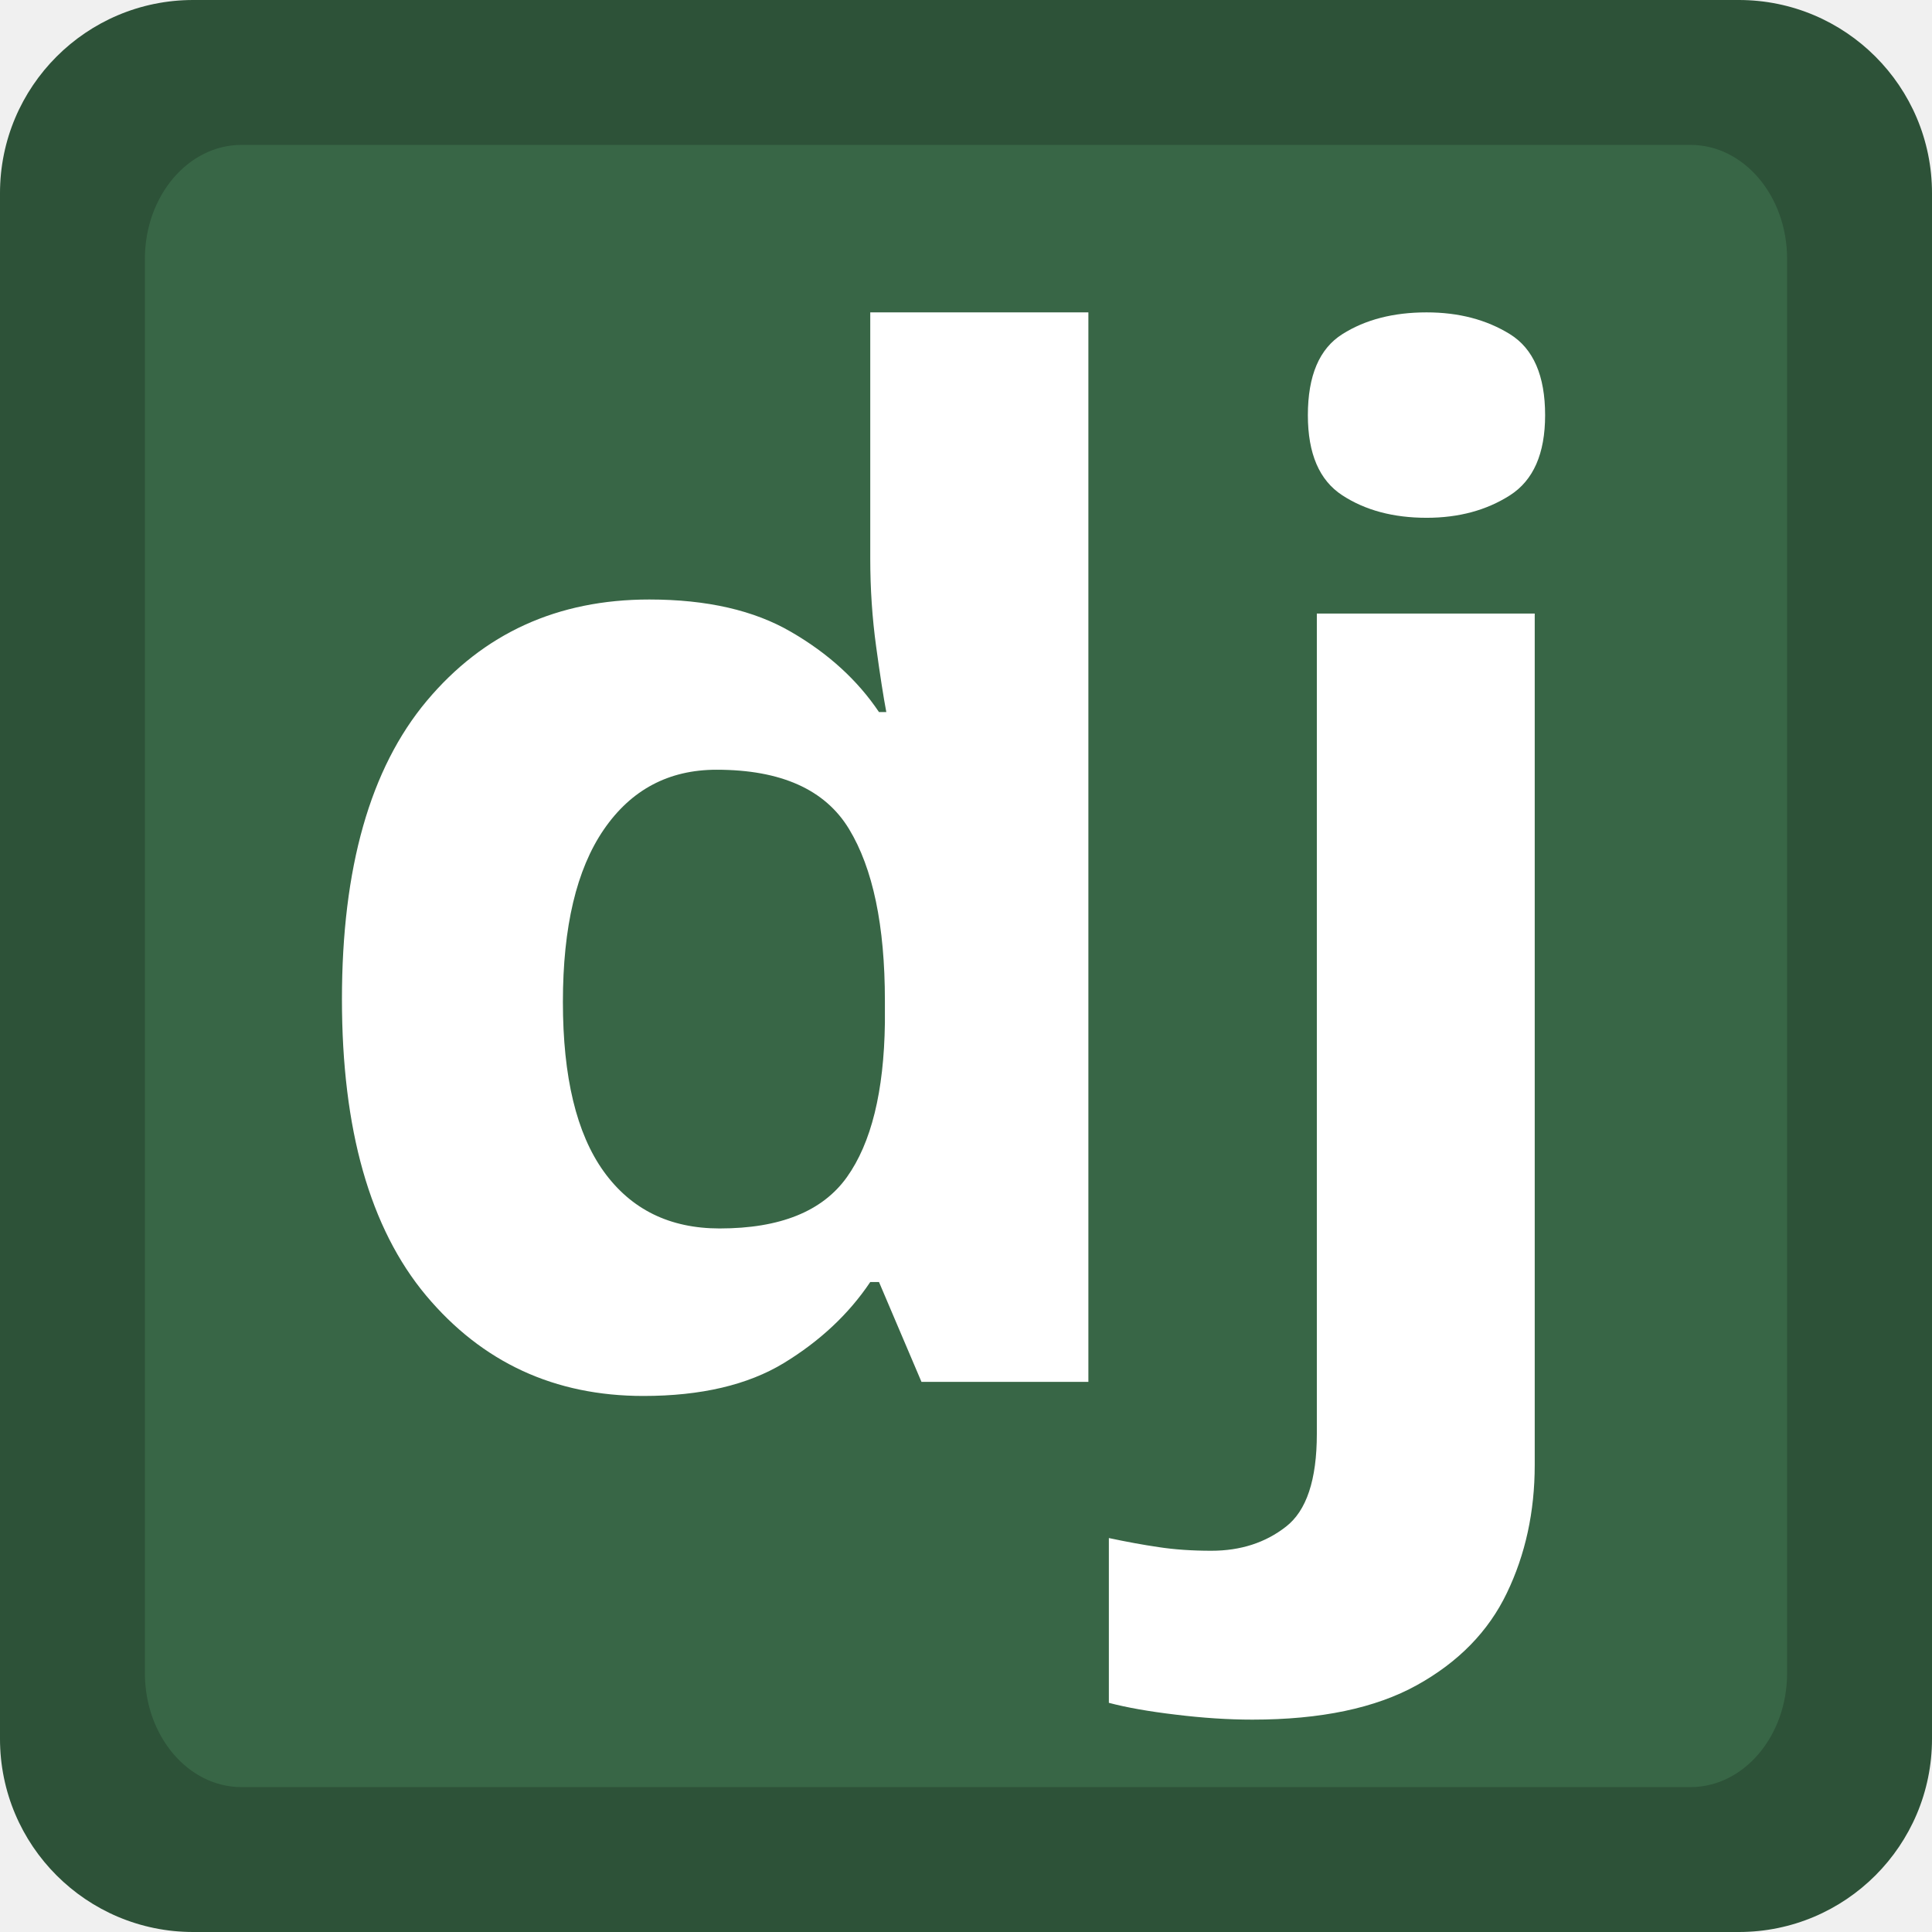
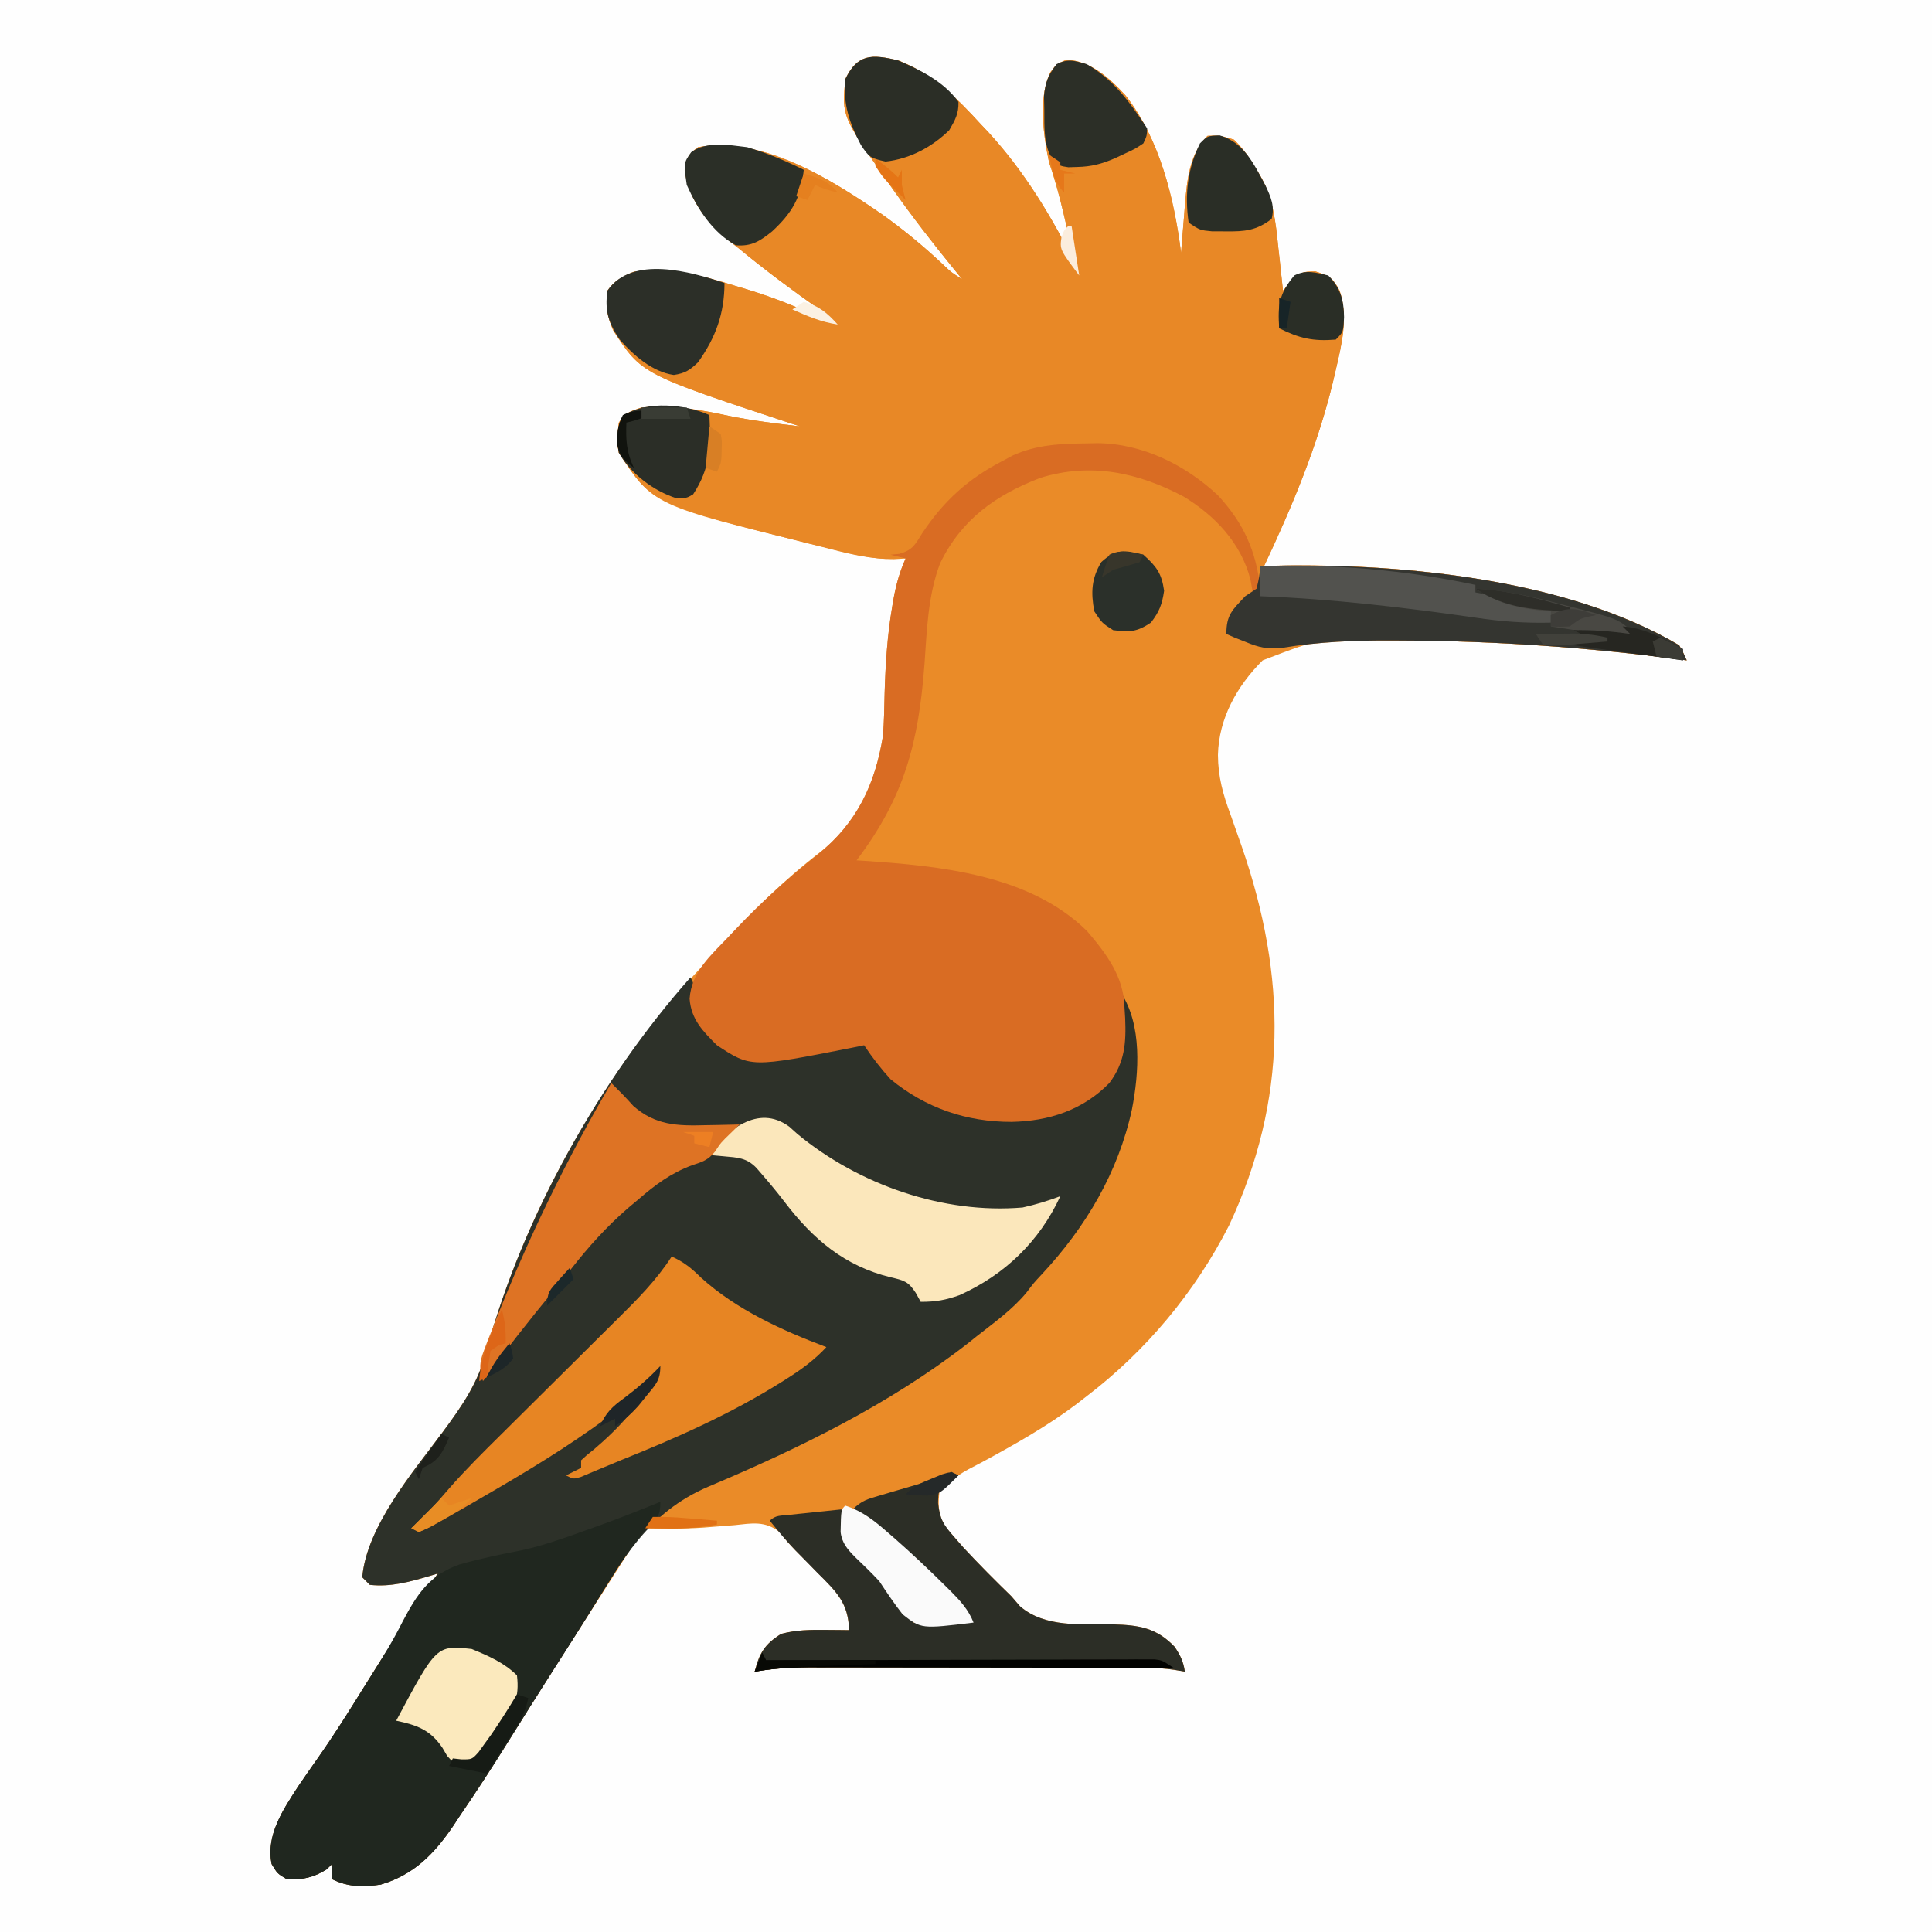
- <svg xmlns="http://www.w3.org/2000/svg" width="1000" height="1000" preserveAspectRatio="xMinYMin" viewBox="0 0 130.413 130.4">
-   <rect width="130.413" height="130.413" ry="13.041" style="fill:#2d5238;fill-opacity:1;fill-rule:evenodd;stroke-width:.13" />
-   <rect width="110.851" height="110.851" x="9.781" y="9.781" rx="6.521" ry="7.694" style="fill:#386646;fill-opacity:1;fill-rule:evenodd;stroke-width:.139" />
-   <text xml:space="preserve" x="18.275" y="95.126" style="font-style:normal;font-variant:normal;font-weight:400;font-stretch:normal;font-size:96.877px;line-height:1.25;font-family:&quot;Bitstream Vera Sans&quot;;-inkscape-font-specification:&quot;Bitstream Vera Sans&quot;;fill:#fff;fill-opacity:1;stroke:none;stroke-width:.145" transform="scale(1.01983 .98056)">
-     <tspan x="18.275" y="95.126" style="font-style:normal;font-variant:normal;font-weight:700;font-stretch:normal;font-size:96.877px;font-family:Ubuntu;-inkscape-font-specification:&quot;Ubuntu Bold&quot;;fill:#fff;fill-opacity:1;stroke-width:.145">dj</tspan>
-   </text>
+ <svg xmlns="http://www.w3.org/2000/svg" version="1.1" width="512" height="512">
+   <path d="M0 0 C168.96 0 337.92 0 512 0 C512 168.96 512 337.92 512 512 C343.04 512 174.08 512 0 512 C0 343.04 0 174.08 0 0 Z " fill="#FEFEFE" transform="translate(0,0)" />
+   <path d="M0 0 C9.184 3.53 15.5 9.908 22 17 C22.625 17.659 23.25 18.317 23.895 18.996 C33.5 29.456 40.668 41.372 47 54 C46.213 50.624 45.419 47.249 44.625 43.875 C44.403 42.924 44.182 41.972 43.953 40.992 C42.831 36.239 41.611 31.616 40 27 C38.473 19.671 37.111 9.991 40.352 3.145 C42 1 42 1 44.625 -0.188 C51.061 0.17 55.994 4.643 60.25 9.25 C69.359 20.818 73.18 36.657 75 51 C75.045 50.406 75.09 49.811 75.136 49.199 C75.349 46.465 75.581 43.733 75.812 41 C75.918 39.598 75.918 39.598 76.025 38.168 C76.591 31.701 77.196 24.804 82 20 C85.25 19.875 85.25 19.875 89 21 C91.495 23.377 93.268 26.032 95 29 C95.331 29.535 95.662 30.071 96.003 30.623 C99.42 36.645 100.058 42.692 100.75 49.5 C100.875 50.609 101 51.717 101.129 52.859 C101.433 55.572 101.723 58.285 102 61 C102.75 60.176 103.5 59.353 104.273 58.504 C107 56 107 56 110.625 55.938 C114.264 57.083 115.25 57.695 117 61 C119.364 68.092 117.592 75.181 115.938 82.25 C115.603 83.69 115.603 83.69 115.261 85.16 C111.135 102.249 104.472 118.132 97 134 C98.31 133.965 99.619 133.93 100.969 133.895 C134.182 133.284 177.777 137.693 207 155 C208.157 157.093 208.157 157.093 209 159 C208.389 158.92 207.779 158.839 207.149 158.756 C182.577 155.563 158.269 153.822 133.5 153.75 C132.57 153.745 131.64 153.739 130.682 153.734 C112.72 152.813 112.72 152.813 96.625 159 C89.8 165.81 84.992 174.372 84.766 184.07 C84.805 189.869 86.112 194.544 88.125 199.938 C88.769 201.769 89.411 203.601 90.051 205.434 C90.376 206.355 90.702 207.277 91.038 208.226 C103.046 242.837 103.356 275.294 87.707 308.766 C78.69 326.43 65.715 342.004 50 354 C49.126 354.678 48.252 355.356 47.352 356.055 C39.44 362.018 30.975 366.759 22.285 371.473 C16.186 374.628 16.186 374.628 11 379 C10.562 382.979 10.561 385.257 12.617 388.738 C13.362 389.588 14.107 390.437 14.875 391.312 C16.101 392.718 16.101 392.718 17.352 394.152 C21.451 398.56 25.681 402.809 30 407 C30.758 407.879 31.516 408.758 32.297 409.664 C38.992 415.45 48.671 414.361 57.043 414.479 C63.753 414.668 68.49 415.354 73.312 420.438 C74.832 422.745 75.6 424.299 76 427 C75.048 426.838 74.097 426.675 73.116 426.508 C68.455 425.847 63.837 425.86 59.137 425.871 C58.172 425.869 57.206 425.867 56.212 425.865 C53.037 425.861 49.862 425.864 46.688 425.867 C44.472 425.867 42.257 425.866 40.042 425.864 C35.405 425.863 30.768 425.865 26.132 425.87 C20.197 425.875 14.262 425.872 8.327 425.866 C3.755 425.862 -0.818 425.864 -5.39 425.866 C-7.578 425.867 -9.766 425.866 -11.954 425.864 C-15.015 425.861 -18.076 425.865 -21.137 425.871 C-22.036 425.869 -22.935 425.867 -23.861 425.864 C-28.681 425.881 -33.247 426.189 -38 427 C-36.765 422.059 -35.338 419.724 -31 417 C-27.037 415.937 -23.276 415.896 -19.188 415.938 C-18.026 415.947 -16.865 415.956 -15.668 415.965 C-14.347 415.982 -14.347 415.982 -13 416 C-13.111 408.893 -16.363 405.743 -21.25 400.875 C-21.919 400.185 -22.588 399.496 -23.277 398.785 C-24.583 397.444 -25.901 396.115 -27.234 394.801 C-29 393 -29 393 -31.395 389.996 C-35.336 386.977 -38.664 387.688 -43.438 388.188 C-45.222 388.328 -47.008 388.466 -48.793 388.602 C-49.671 388.674 -50.55 388.747 -51.455 388.821 C-56.964 389.208 -62.481 389.082 -68 389 C-68.273 389.569 -68.546 390.137 -68.827 390.723 C-70.027 393.052 -71.353 395.224 -72.766 397.43 C-73.319 398.296 -73.872 399.163 -74.442 400.056 C-75.039 400.986 -75.635 401.917 -76.25 402.875 C-77.521 404.865 -78.792 406.854 -80.062 408.844 C-81.041 410.373 -81.041 410.373 -82.039 411.934 C-85.115 416.744 -88.183 421.559 -91.25 426.375 C-91.832 427.289 -92.415 428.204 -93.015 429.146 C-96.499 434.62 -99.95 440.114 -103.375 445.625 C-107.453 452.173 -111.645 458.631 -116 465 C-116.646 465.981 -117.292 466.962 -117.957 467.973 C-123.022 475.396 -128.335 480.824 -137.125 483.438 C-141.727 484.106 -145.776 484.112 -150 482 C-150 480.68 -150 479.36 -150 478 C-150.495 478.474 -150.99 478.949 -151.5 479.438 C-154.896 481.56 -157.997 482.254 -162 482 C-164.5 480.5 -164.5 480.5 -166 478 C-167.592 470.357 -162.933 463.499 -158.878 457.279 C-157.166 454.754 -155.419 452.256 -153.661 449.763 C-149.398 443.689 -145.466 437.435 -141.562 431.125 C-135.253 420.935 -128.726 410.919 -122 401 C-122.713 401.217 -123.426 401.433 -124.16 401.656 C-129.572 403.23 -134.356 404.6 -140 404 C-140.66 403.34 -141.32 402.68 -142 402 C-140.847 388.583 -128.628 374.185 -120.832 363.73 C-115.501 356.531 -111.169 350.35 -108.961 341.539 C-99.027 304.954 -77.318 266.971 -51.45 239.552 C-49.967 237.964 -48.508 236.357 -47.055 234.742 C-38.867 225.674 -30.324 217.276 -20.625 209.812 C-10.601 201.893 -6.015 191.447 -4 179 C-3.711 175.189 -3.637 171.383 -3.562 167.562 C-3.33 159.886 -2.853 152.388 -1.562 144.812 C-1.379 143.728 -1.379 143.728 -1.192 142.621 C-0.503 138.879 0.442 135.473 2 132 C0.447 132.095 0.447 132.095 -1.137 132.191 C-7.541 132.182 -13.63 130.465 -19.812 128.938 C-20.452 128.782 -21.091 128.626 -21.749 128.465 C-64.916 117.894 -64.916 117.894 -74 104 C-74.597 101.03 -74.405 99.091 -74 96 C-72.188 93.326 -71.122 93.041 -68 92 C-60.02 91.322 -52.693 92.5 -44.914 94.199 C-38.654 95.48 -32.342 96.235 -26 97 C-26.613 96.8 -27.226 96.599 -27.857 96.393 C-67.974 83.16 -67.974 83.16 -75.5 71.562 C-77.143 67.66 -77.564 65.187 -77 61 C-75.188 58.373 -72.909 57.221 -70 56 C-60.607 54.892 -52.27 56.86 -43.375 59.688 C-42.238 60.027 -41.101 60.367 -39.93 60.717 C-32.671 62.944 -25.826 65.678 -19 69 C-18.67 68.67 -18.34 68.34 -18 68 C-18.895 67.371 -19.789 66.742 -20.711 66.094 C-27.997 60.946 -35.124 55.69 -42 50 C-42.719 49.439 -43.439 48.879 -44.18 48.301 C-50.461 43.216 -55.395 37.236 -56.562 29.062 C-55.948 25.718 -55.674 24.956 -53 23 C-36.013 20.029 -17.886 31.422 -4.331 40.743 C1.461 44.859 6.832 49.312 12.012 54.188 C14.071 56.156 14.071 56.156 17 58 C16.273 57.114 15.546 56.229 14.797 55.316 C9.156 48.388 3.711 41.366 -1.438 34.062 C-1.921 33.378 -2.404 32.694 -2.901 31.989 C-14.892 14.812 -14.892 14.812 -14 5 C-10.75 -1.795 -6.934 -1.622 0 0 Z " fill="#EA8B28" transform="translate(238,16)" />
+   <path d="M0 0 C1 2 1 2 0.812 5.25 C1.037 9.73 2.241 11.531 5 15 C5.681 15.866 5.681 15.866 6.375 16.75 C13.093 21.917 23.409 20.721 31.353 19.697 C36.263 18.936 41.133 18.001 46 17 C46.438 17.641 46.877 18.281 47.328 18.941 C54.116 28.199 62.772 33.966 74.02 36.562 C86.098 38.336 95.779 36.938 106.438 31.125 C110.217 27.991 112.452 24.645 114 20 C114.071 17.261 114.094 14.55 114.062 11.812 C114.056 10.688 114.056 10.688 114.049 9.541 C114.037 7.694 114.019 5.847 114 4 C119.727 12.59 118.866 25.304 116.972 35.019 C113.339 51.719 104.723 66.213 93.148 78.641 C90.966 80.974 90.966 80.974 89.039 83.531 C85.316 88.039 80.581 91.404 76 95 C74.637 96.087 74.637 96.087 73.246 97.195 C52.612 113.209 28.77 124.838 4.809 134.941 C-11.436 141.851 -18.135 154.474 -27.152 169.03 C-30.144 173.838 -33.2 178.604 -36.25 183.375 C-40.326 189.77 -44.372 196.184 -48.375 202.625 C-52.453 209.173 -56.645 215.631 -61 222 C-61.646 222.981 -62.292 223.962 -62.957 224.973 C-68.022 232.396 -73.335 237.824 -82.125 240.438 C-86.727 241.106 -90.776 241.112 -95 239 C-95 237.68 -95 236.36 -95 235 C-95.495 235.474 -95.99 235.949 -96.5 236.438 C-99.896 238.56 -102.997 239.254 -107 239 C-109.5 237.5 -109.5 237.5 -111 235 C-112.592 227.357 -107.933 220.499 -103.878 214.279 C-102.166 211.754 -100.419 209.256 -98.661 206.763 C-94.398 200.689 -90.466 194.435 -86.562 188.125 C-80.253 177.935 -73.726 167.919 -67 158 C-67.713 158.217 -68.426 158.433 -69.16 158.656 C-74.572 160.23 -79.356 161.6 -85 161 C-85.66 160.34 -86.32 159.68 -87 159 C-85.847 145.583 -73.628 131.185 -65.832 120.73 C-60.501 113.531 -56.169 107.35 -53.961 98.539 C-44.458 63.542 -23.958 27.029 0 0 Z " fill="#2D3129" transform="translate(183,259)" />
+   <path d="M0 0 C9.184 3.53 15.5 9.908 22 17 C22.938 17.988 22.938 17.988 23.895 18.996 C33.5 29.456 40.668 41.372 47 54 C46.213 50.624 45.419 47.249 44.625 43.875 C44.403 42.924 44.182 41.972 43.953 40.992 C42.831 36.239 41.611 31.616 40 27 C38.473 19.671 37.111 9.991 40.352 3.145 C42 1 42 1 44.625 -0.188 C51.061 0.17 55.994 4.643 60.25 9.25 C69.359 20.818 73.18 36.657 75 51 C75.045 50.406 75.09 49.811 75.136 49.199 C75.349 46.465 75.581 43.733 75.812 41 C75.918 39.598 75.918 39.598 76.025 38.168 C76.591 31.701 77.196 24.804 82 20 C85.25 19.875 85.25 19.875 89 21 C91.495 23.377 93.268 26.032 95 29 C95.331 29.535 95.662 30.071 96.003 30.623 C99.42 36.645 100.058 42.692 100.75 49.5 C100.875 50.609 101 51.717 101.129 52.859 C101.433 55.572 101.723 58.285 102 61 C102.75 60.176 103.5 59.353 104.273 58.504 C107 56 107 56 110.625 55.938 C114.264 57.083 115.25 57.695 117 61 C119.364 68.092 117.592 75.181 115.938 82.25 C115.603 83.69 115.603 83.69 115.261 85.16 C111.135 102.249 104.472 118.132 97 134 C98.31 133.965 99.619 133.93 100.969 133.895 C134.182 133.284 177.777 137.693 207 155 C208.157 157.093 208.157 157.093 209 159 C208.389 158.92 207.779 158.839 207.149 158.756 C182.62 155.569 158.352 153.822 133.625 153.75 C132.704 153.745 131.782 153.739 130.833 153.734 C120.946 153.69 111.593 154.067 101.829 155.68 C97.97 156.117 95.693 155.604 92.125 154.125 C91.138 153.736 90.15 153.346 89.133 152.945 C88.077 152.477 88.077 152.477 87 152 C87 146.88 88.619 145.695 92 142 C92.568 141.559 93.137 141.118 93.723 140.664 C95.277 139.01 95.277 139.01 94.883 136.434 C92.227 125.933 87.139 117.115 78 111 C64.26 102.894 51.353 100.617 35.457 103.684 C32.813 104.603 30.457 105.663 28 107 C26.735 107.636 26.735 107.636 25.445 108.285 C16.416 113.211 9.481 120.037 4.875 129.25 C2.392 131.568 0.09 131.876 -3.239 132.102 C-8.937 131.892 -14.373 130.406 -19.875 129 C-21.154 128.682 -22.433 128.364 -23.751 128.036 C-65.136 117.556 -65.136 117.556 -74 104 C-74.597 101.03 -74.405 99.091 -74 96 C-72.188 93.326 -71.122 93.041 -68 92 C-60.02 91.322 -52.693 92.5 -44.914 94.199 C-38.654 95.48 -32.342 96.235 -26 97 C-26.613 96.8 -27.226 96.599 -27.857 96.393 C-67.974 83.16 -67.974 83.16 -75.5 71.562 C-77.143 67.66 -77.564 65.187 -77 61 C-75.188 58.373 -72.909 57.221 -70 56 C-60.607 54.892 -52.27 56.86 -43.375 59.688 C-42.238 60.027 -41.101 60.367 -39.93 60.717 C-32.671 62.944 -25.826 65.678 -19 69 C-18.67 68.67 -18.34 68.34 -18 68 C-19.342 67.056 -19.342 67.056 -20.711 66.094 C-27.997 60.946 -35.124 55.69 -42 50 C-42.719 49.439 -43.439 48.879 -44.18 48.301 C-50.461 43.216 -55.395 37.236 -56.562 29.062 C-55.948 25.718 -55.674 24.956 -53 23 C-36.013 20.029 -17.886 31.422 -4.331 40.743 C1.461 44.859 6.832 49.312 12.012 54.188 C14.071 56.156 14.071 56.156 17 58 C16.273 57.114 15.546 56.229 14.797 55.316 C9.156 48.388 3.711 41.366 -1.438 34.062 C-2.162 33.036 -2.162 33.036 -2.901 31.989 C-14.892 14.812 -14.892 14.812 -14 5 C-10.75 -1.795 -6.934 -1.622 0 0 Z " fill="#E88826" transform="translate(238,16)" />
+   <path d="M0 0 C0.922 -0.019 1.844 -0.037 2.794 -0.056 C14.663 0.052 26.054 5.686 34.688 13.75 C41.526 21.122 44.839 28.534 45.938 38.5 C44.947 38.995 44.947 38.995 43.938 39.5 C43.731 38.366 43.525 37.231 43.312 36.062 C40.869 26.458 33.883 19.087 25.555 14.062 C13.475 7.701 1.065 5.015 -12.312 9.125 C-24.155 13.645 -33.31 20.18 -38.938 31.812 C-42.174 40.365 -42.419 49.463 -43.062 58.5 C-44.604 79.196 -48.369 93.768 -61.062 110.5 C-60.444 110.54 -59.826 110.579 -59.189 110.62 C-39.059 111.973 -15.147 114.255 0.035 129.262 C5.15 135.279 9.795 141.363 9.938 149.5 C9.997 150.428 10.056 151.356 10.117 152.312 C10.4 158.963 9.999 164.073 5.938 169.5 C-1.107 176.708 -10.097 179.615 -20 179.812 C-31.966 179.826 -42.748 176.141 -52.062 168.5 C-54.657 165.656 -56.933 162.705 -59.062 159.5 C-60.116 159.717 -61.169 159.933 -62.254 160.156 C-89.069 165.432 -89.069 165.432 -98.062 159.5 C-101.832 155.773 -104.903 152.609 -105.312 147.188 C-104.828 140.04 -99.715 135.716 -95 130.75 C-93.99 129.682 -93.99 129.682 -92.96 128.592 C-86.168 121.466 -79.024 115.053 -71.312 108.938 C-61.061 100.58 -56.163 90.477 -54.062 77.5 C-53.773 73.689 -53.699 69.883 -53.625 66.062 C-53.392 58.386 -52.916 50.888 -51.625 43.312 C-51.503 42.589 -51.38 41.866 -51.254 41.121 C-50.566 37.379 -49.62 33.973 -48.062 30.5 C-49.383 30.17 -50.703 29.84 -52.062 29.5 C-51.306 29.429 -50.549 29.358 -49.77 29.285 C-46.268 28.27 -45.636 27.003 -43.75 23.938 C-37.973 15.209 -31.396 9.258 -22.062 4.5 C-21.301 4.085 -20.539 3.67 -19.754 3.242 C-13.326 0.301 -6.958 0.087 0 0 Z " fill="#D96C23" transform="translate(288.0625,117.5)" />
+   <path d="M0 0 C0 3.652 -0.642 4 -3.09 6.555 C-7.192 11.076 -10.358 15.944 -13.562 21.125 C-14.788 23.078 -16.013 25.031 -17.238 26.984 C-17.859 27.979 -18.48 28.973 -19.12 29.998 C-22.133 34.809 -25.194 39.59 -28.25 44.375 C-32.326 50.771 -36.372 57.184 -40.375 63.625 C-44.453 70.173 -48.645 76.631 -53 83 C-53.646 83.981 -54.292 84.962 -54.957 85.973 C-60.022 93.396 -65.335 98.824 -74.125 101.438 C-78.727 102.106 -82.776 102.112 -87 100 C-87 98.68 -87 97.36 -87 96 C-87.495 96.474 -87.99 96.949 -88.5 97.438 C-91.896 99.56 -94.997 100.254 -99 100 C-101.5 98.5 -101.5 98.5 -103 96 C-104.592 88.357 -99.933 81.499 -95.878 75.279 C-94.166 72.754 -92.419 70.256 -90.661 67.763 C-87.098 62.686 -83.755 57.5 -80.487 52.227 C-79.2 50.153 -77.903 48.086 -76.595 46.025 C-73.625 41.332 -70.779 36.674 -68.289 31.707 C-64.489 24.499 -61.217 19.429 -53.281 16.621 C-47.72 15.015 -42.079 13.881 -36.404 12.758 C-30.949 11.543 -25.75 9.708 -20.5 7.812 C-19.588 7.491 -18.676 7.169 -17.737 6.837 C-11.764 4.707 -5.872 2.393 0 0 Z " fill="#20271F" transform="translate(175,398)" />
+   <path d="M0 0 C3.202 1.41 5.274 3.112 7.75 5.562 C17.149 14.079 29.227 19.563 41 24 C37.908 27.34 34.513 29.831 30.688 32.25 C30.069 32.641 29.451 33.033 28.814 33.436 C15.423 41.8 1.453 47.982 -13.174 53.857 C-15.084 54.63 -16.987 55.418 -18.884 56.221 C-20.231 56.784 -20.231 56.784 -21.605 57.359 C-22.405 57.699 -23.204 58.039 -24.028 58.39 C-26 59 -26 59 -28 58 C-26.68 57.34 -25.36 56.68 -24 56 C-24 55.34 -24 54.68 -24 54 C-22.602 52.695 -22.602 52.695 -20.625 51.125 C-14.121 45.609 -7.676 38.731 -4 31 C-4.414 31.436 -4.828 31.871 -5.254 32.32 C-9.504 36.694 -13.919 40.454 -18.875 44 C-19.634 44.545 -20.393 45.091 -21.175 45.653 C-31.709 53.078 -42.845 59.563 -54 66 C-54.775 66.448 -55.55 66.895 -56.349 67.356 C-64.026 71.752 -64.026 71.752 -67 73 C-67.66 72.67 -68.32 72.34 -69 72 C-68.576 71.588 -68.152 71.175 -67.715 70.75 C-67.128 70.172 -66.542 69.595 -65.938 69 C-65.369 68.443 -64.801 67.886 -64.215 67.312 C-62.423 65.442 -60.754 63.544 -59.077 61.573 C-54.666 56.522 -49.918 51.82 -45.153 47.108 C-43.518 45.491 -41.887 43.871 -40.258 42.249 C-35.629 37.644 -30.994 33.045 -26.355 28.451 C-23.503 25.626 -20.655 22.795 -17.811 19.962 C-16.734 18.891 -15.655 17.822 -14.574 16.755 C-9.228 11.478 -4.091 6.34 0 0 Z " fill="#E78523" transform="translate(178,333)" />
+   <path d="M0 0 C0.66 0.33 1.32 0.66 2 1 C1.175 1.516 0.35 2.031 -0.5 2.562 C-3.33 4.811 -3.33 4.811 -3.398 8.32 C-2.933 12.62 -1.947 14.095 0.875 17.312 C1.692 18.25 2.51 19.187 3.352 20.152 C7.451 24.56 11.681 28.809 16 33 C16.758 33.879 17.516 34.758 18.297 35.664 C24.992 41.45 34.671 40.361 43.043 40.479 C49.753 40.668 54.49 41.354 59.312 46.438 C60.832 48.745 61.6 50.299 62 53 C60.573 52.757 60.573 52.757 59.116 52.508 C54.455 51.847 49.837 51.86 45.137 51.871 C44.172 51.869 43.206 51.867 42.212 51.865 C39.037 51.861 35.862 51.864 32.688 51.867 C30.472 51.867 28.257 51.866 26.042 51.864 C21.405 51.863 16.768 51.865 12.132 51.87 C6.197 51.875 0.262 51.872 -5.673 51.866 C-10.245 51.862 -14.818 51.864 -19.39 51.866 C-21.578 51.867 -23.766 51.866 -25.954 51.864 C-29.015 51.861 -32.076 51.865 -35.137 51.871 C-36.036 51.869 -36.935 51.867 -37.861 51.864 C-42.681 51.881 -47.247 52.189 -52 53 C-50.765 48.059 -49.338 45.724 -45 43 C-41.037 41.937 -37.276 41.896 -33.188 41.938 C-32.026 41.947 -30.865 41.956 -29.668 41.965 C-28.788 41.976 -27.907 41.988 -27 42 C-27.111 34.896 -30.35 31.787 -35.25 26.938 C-36.59 25.573 -37.929 24.207 -39.266 22.84 C-40.222 21.871 -40.222 21.871 -41.197 20.882 C-43.612 18.361 -45.812 15.718 -48 13 C-46.5 11.5 -45.053 11.684 -42.965 11.465 C-42.156 11.378 -41.347 11.291 -40.514 11.201 C-39.238 11.071 -39.238 11.071 -37.938 10.938 C-37.083 10.847 -36.229 10.756 -35.35 10.662 C-33.233 10.437 -31.117 10.218 -29 10 C-28.876 11.829 -28.876 11.829 -28.75 13.695 C-28.224 17.848 -26.997 19.867 -24 22.875 C-23.197 23.708 -22.394 24.54 -21.566 25.398 C-20.719 26.257 -19.873 27.115 -19 28 C-17.302 29.823 -15.614 31.656 -13.938 33.5 C-13.183 34.315 -12.429 35.129 -11.652 35.969 C-10 38 -10 38 -10 40 C-5.05 39.67 -0.1 39.34 5 39 C-4.651 28.123 -14.332 18.638 -26 10 C-23.627 7.627 -22.012 7.244 -18.809 6.309 C-17.782 6.004 -16.755 5.699 -15.697 5.385 C-14.622 5.072 -13.546 4.76 -12.438 4.438 C-10.31 3.814 -8.184 3.188 -6.059 2.559 C-5.113 2.283 -4.167 2.008 -3.193 1.724 C-1.048 1.198 -1.048 1.198 0 0 Z " fill="#2C2E26" transform="translate(252,390)" />
+   <path d="M0 0 C0.735 0.659 1.47 1.317 2.227 1.996 C18.428 15.389 40.829 23.22 61.852 21.434 C65.289 20.671 68.561 19.681 71.852 18.434 C66.287 30.447 57.179 39.21 45.16 44.652 C41.456 45.971 38.841 46.434 34.852 46.434 C34.418 45.65 33.985 44.866 33.539 44.059 C31.581 41.013 30.355 40.736 26.93 39.938 C14.658 36.962 6.268 29.788 -1.262 19.906 C-3.108 17.486 -5.029 15.17 -7.023 12.871 C-7.855 11.91 -7.855 11.91 -8.703 10.93 C-11.301 8.24 -13.668 8.195 -17.273 7.871 C-18.184 7.787 -19.094 7.704 -20.031 7.617 C-21.079 7.526 -21.079 7.526 -22.148 7.434 C-16.349 1.17 -8.427 -6.144 0 0 Z " fill="#FBE7BB" transform="translate(209.1484,298.5664)" />
+   <path d="M0 0 C34.852 -0.959 80.255 2.791 111 21 C112.157 23.093 112.157 23.093 113 25 C112.389 24.92 111.779 24.839 111.149 24.756 C86.62 21.569 62.352 19.822 37.625 19.75 C36.704 19.745 35.782 19.739 34.833 19.734 C24.946 19.69 15.593 20.067 5.829 21.68 C1.97 22.117 -0.307 21.604 -3.875 20.125 C-4.862 19.736 -5.85 19.346 -6.867 18.945 C-7.571 18.633 -8.275 18.321 -9 18 C-9 12.89 -7.414 11.652 -4 8 C-3.01 7.34 -2.02 6.68 -1 6 C-0.267 2.934 -0.267 2.934 0 0 Z " fill="#343530" transform="translate(334,150)" />
+   <path d="M0 0 C1.997 1.98 3.956 3.949 5.812 6.062 C11.631 11.216 17.526 11.407 24.938 11.188 C25.812 11.174 26.687 11.16 27.588 11.146 C29.726 11.111 31.863 11.058 34 11 C32.855 12.114 32.855 12.114 31.688 13.25 C29.053 15.792 29.053 15.792 27.477 18.199 C25.625 20.458 24.135 20.923 21.375 21.812 C15.673 23.944 11.575 27.044 7 31 C6.185 31.682 5.371 32.364 4.531 33.066 C-1.222 38.03 -6.022 43.388 -10.702 49.36 C-12.16 51.202 -13.646 53.02 -15.137 54.836 C-21.629 62.748 -27.949 70.744 -34 79 C-35.075 75.769 -34.945 74.021 -33.734 70.859 C-33.427 70.048 -33.119 69.237 -32.803 68.401 C-32.455 67.526 -32.108 66.651 -31.75 65.75 C-31.392 64.832 -31.035 63.914 -30.666 62.968 C-22.061 41.264 -11.825 20.128 0 0 Z " fill="#DE7324" transform="translate(162,287)" />
+   <path d="M0 0 C-0.035 8.115 -2.291 14.372 -7 21 C-9.198 23.116 -10.416 23.91 -13.438 24.375 C-19.139 23.541 -24.04 19.231 -27.758 15 C-30.693 10.706 -31.83 7.292 -31 2 C-24.473 -7.464 -8.919 -3.003 0 0 Z " fill="#2C2F28" transform="translate(192,75)" />
+   <path d="M0 0 C4.36 1.792 8.644 3.644 12 7 C12.722 12.863 11.141 16.199 7.688 20.75 C7.283 21.313 6.879 21.877 6.463 22.457 C1.117 29.811 1.117 29.811 -2.516 30.426 C-5 30 -5 30 -6.484 28.355 C-6.902 27.64 -7.32 26.925 -7.75 26.188 C-10.987 21.399 -14.481 20.177 -20 19 C-9.333 -1 -9.333 -1 0 0 Z " fill="#FBE9BD" transform="translate(125,437)" />
+   <path d="M0 0 C19.346 -0.532 38.055 0.984 57 5 C57 5.66 57 6.32 57 7 C57.699 7.133 58.397 7.266 59.117 7.402 C60.027 7.579 60.937 7.756 61.875 7.938 C62.78 8.112 63.685 8.286 64.617 8.465 C67 9 67 9 69 10 C71.007 10.223 73.015 10.444 75.027 10.621 C77 11 77 11 80 13 C79.01 13 78.02 13 77 13 C77 13.66 77 14.32 77 15 C70.209 15.17 63.77 14.711 57.062 13.688 C38.118 10.965 19.134 8.725 0 8 C0 5.36 0 2.72 0 0 Z " fill="#52524E" transform="translate(334,150)" />
+   <path d="M0 0 C5.968 2.565 12.149 5.636 16 11 C16.079 14.172 15.133 15.768 13.562 18.5 C8.993 22.958 3.111 26.13 -3.312 26.812 C-7.361 25.92 -7.725 25.64 -9.875 22.375 C-12.896 16.587 -14.602 11.618 -14 5 C-10.763 -1.769 -6.917 -1.665 0 0 Z " fill="#2B2E26" transform="translate(238,16)" />
+   <path d="M0 0 C5.21 1.545 10.142 3.571 15 6 C14.42 13.252 11.872 17.437 6.625 22.312 C3.446 24.863 1.218 26.352 -3 26 C-9.188 22.611 -13.191 16.295 -16 10 C-16.831 4.181 -16.831 4.181 -14.832 1.34 C-10.708 -1.676 -4.819 -0.573 0 0 Z " fill="#2B2F27" transform="translate(198,39)" />
+   <path d="M0 0 C7.231 4.148 11.471 10.207 16 17 C15.93 19.02 15.93 19.02 15 21 C12.82 22.449 12.82 22.449 10.125 23.688 C9.241 24.104 8.356 24.52 7.445 24.949 C4.009 26.426 1.22 27.176 -2.5 27.25 C-3.273 27.276 -4.047 27.302 -4.844 27.328 C-7 27 -7 27 -8.719 25.797 C-11.588 21.773 -11.188 16.772 -11.25 12 C-11.276 10.804 -11.302 9.607 -11.328 8.375 C-10.974 4.733 -10.192 2.894 -8 0 C-4.933 -1.534 -3.298 -0.916 0 0 Z " fill="#2C2F27" transform="translate(288,17)" />
+   <path d="M0 0 C0.366 8.249 0.286 13.992 -4.312 21 C-6 22 -6 22 -8.688 22.062 C-14.807 20.1 -20.791 15.615 -24 10 C-24.614 6.415 -24.803 3.186 -22.688 0.062 C-16.438 -3.872 -6.482 -2.881 0 0 Z " fill="#2B2E27" transform="translate(188,110)" />
+   <path d="M0 0 C6.515 1.954 9.017 7.577 12.125 13.312 C13.541 16.359 14.618 18.75 13.75 22.125 C9.743 25.225 6.612 25.506 1.625 25.438 C-0.204 25.432 -0.204 25.432 -2.07 25.426 C-5.25 25.125 -5.25 25.125 -8.25 23.125 C-9.325 15.687 -8.546 8.843 -5.25 2.125 C-3.25 0.125 -3.25 0.125 0 0 Z " fill="#2A2E26" transform="translate(323.25,35.875)" />
+   <path d="M0 0 C4.636 1.479 7.902 4.152 11.5 7.312 C12.103 7.837 12.706 8.361 13.327 8.9 C17.763 12.803 22.05 16.845 26.25 21 C27.073 21.809 27.073 21.809 27.912 22.634 C30.491 25.233 32.646 27.565 34 31 C20.16 32.681 20.16 32.681 15.215 28.832 C12.981 25.976 11.001 23.023 9 20 C6.945 17.798 4.808 15.734 2.629 13.656 C0.611 11.604 -0.895 9.918 -1.23 6.992 C-1.111 1.111 -1.111 1.111 0 0 Z " fill="#FAFAFA" transform="translate(224,399)" />
+   <path d="M0 0 C3.479 3.109 4.848 4.919 5.5 9.562 C4.973 13.186 4.223 15.119 2 18 C-1.75 20.5 -3.559 20.536 -8 20 C-10.938 18.125 -10.938 18.125 -13 15 C-13.928 10.035 -13.781 6.276 -11.125 1.938 C-7.28 -1.568 -5.018 -1.276 0 0 Z " fill="#2B302A" transform="translate(303,147)" />
+   <path d="M0 0 C3.222 3.222 4.146 6.587 4.188 11.062 C4 15 4 15 2 17 C-3.975 17.506 -7.666 16.667 -13 14 C-13.42 7.909 -13.057 4.892 -9 0 C-5.817 -1.592 -3.387 -0.772 0 0 Z " fill="#2A2E26" transform="translate(352,73)" />
+   <path d="M0 0 C8.255 0.476 15.965 2.318 23.938 4.438 C25.764 4.906 25.764 4.906 27.627 5.385 C38.434 8.217 38.434 8.217 43 13 C35.276 12.337 27.652 11.235 20 10 C20 8.68 20 7.36 20 6 C19.443 5.963 18.886 5.925 18.312 5.887 C11.476 5.298 5.797 3.864 0 0 Z " fill="#494843" transform="translate(391,156)" />
+   <path d="M0 0 C0.33 0.66 0.66 1.32 1 2 C2.309 1.996 3.618 1.991 4.966 1.987 C17.282 1.946 29.599 1.916 41.915 1.896 C48.248 1.886 54.58 1.872 60.913 1.849 C67.021 1.827 73.128 1.815 79.236 1.81 C81.57 1.807 83.904 1.799 86.237 1.789 C89.498 1.774 92.759 1.772 96.021 1.773 C96.992 1.766 97.963 1.759 98.963 1.751 C100.295 1.755 100.295 1.755 101.653 1.759 C102.81 1.757 102.81 1.757 103.991 1.754 C106 2 106 2 109 4 C107.713 3.998 106.425 3.996 105.099 3.993 C92.96 3.973 80.822 3.958 68.683 3.948 C62.443 3.943 56.202 3.936 49.962 3.925 C43.938 3.914 37.915 3.908 31.891 3.905 C29.594 3.903 27.297 3.9 25 3.894 C21.781 3.887 18.561 3.886 15.342 3.886 C14.394 3.883 13.447 3.879 12.471 3.876 C7.537 3.883 2.864 4.16 -2 5 C-1.34 3.35 -0.68 1.7 0 0 Z " fill="#010200" transform="translate(202,438)" />
+   <path d="M0 0 C6.028 0.476 10.767 3.197 16 6 C16 6.99 16 7.98 16 9 C6.43 7.68 -3.14 6.36 -13 5 C-11.68 4.34 -10.36 3.68 -9 3 C-10.32 2.34 -11.64 1.68 -13 1 C-7.882 0.893 -3.071 1.288 2 2 C1.34 1.34 0.68 0.68 0 0 Z " fill="#262621" transform="translate(430,166)" />
+   <path d="M0 0 C0.99 0.33 1.98 0.66 3 1 C2.38 4.05 1.384 6.271 -0.285 8.891 C-0.957 9.954 -0.957 9.954 -1.643 11.039 C-2.111 11.769 -2.58 12.498 -3.062 13.25 C-3.535 13.995 -4.007 14.74 -4.494 15.508 C-5.658 17.342 -6.828 19.171 -8 21 C-11.3 20.34 -14.6 19.68 -18 19 C-17.67 18.34 -17.34 17.68 -17 17 C-16.247 17.082 -15.494 17.165 -14.719 17.25 C-11.921 17.269 -11.921 17.269 -10.156 15.312 C-9.61 14.549 -9.063 13.786 -8.5 13 C-7.911 12.187 -7.322 11.373 -6.715 10.535 C-4.378 7.08 -2.123 3.591 0 0 Z " fill="#161B15" transform="translate(137,449)" />
+   <path d="M0 0 C0 3.914 -1.303 4.999 -3.75 8 C-4.446 8.866 -5.142 9.732 -5.859 10.625 C-7.784 12.76 -9.637 14.382 -12 16 C-12 15.34 -12 14.68 -12 14 C-13.98 14.99 -13.98 14.99 -16 16 C-14.55 12.457 -12.76 10.799 -9.688 8.562 C-6.146 5.912 -3.025 3.221 0 0 Z " fill="#1F2528" transform="translate(175,362)" />
+   <path d="M0 0 C8.685 0.409 16.693 2.619 25 5 C25 5.33 25 5.66 25 6 C15.693 5.621 7.917 5.278 0 0 Z " fill="#2E2E29" transform="translate(391,156)" />
+   <path d="M0 0 C0.33 0.66 0.66 1.32 1 2 C10.57 2 20.14 2 30 2 C30 2.33 30 2.66 30 3 C29.279 3.025 28.559 3.05 27.816 3.076 C24.523 3.193 21.23 3.315 17.938 3.438 C16.804 3.477 15.67 3.516 14.502 3.557 C8.933 3.768 3.495 4.051 -2 5 C-1.34 3.35 -0.68 1.7 0 0 Z " fill="#080905" transform="translate(202,438)" />
+   <path d="M0 0 C0.841 3.098 1.089 5.783 1 9 C0.041 9.278 0.041 9.278 -0.938 9.562 C-1.618 10.037 -2.299 10.511 -3 11 C-3.407 13.322 -3.744 15.657 -4 18 C-4.66 18.33 -5.32 18.66 -6 19 C-5.529 12.089 -2.794 6.278 0 0 Z " fill="#DD6618" transform="translate(133,347)" />
+   <path d="M0 0 C0.66 0.66 1.32 1.32 2 2 C3.98 1.34 5.96 0.68 8 0 C5.502 2.812 2.722 4.448 -0.562 6.25 C-2.018 7.062 -2.018 7.062 -3.504 7.891 C-4.328 8.257 -5.151 8.623 -6 9 C-6.66 8.67 -7.32 8.34 -8 8 C-5.36 5.36 -2.72 2.72 0 0 Z " fill="#E88D25" transform="translate(117,397)" />
+   <path d="M0 0 C2.229 -0.027 4.458 -0.046 6.688 -0.062 C7.929 -0.074 9.17 -0.086 10.449 -0.098 C13.462 -0.015 16.083 0.292 19 1 C19 1.33 19 1.66 19 2 C16.209 2.248 13.419 2.474 10.625 2.688 C9.434 2.797 9.434 2.797 8.219 2.908 C5.914 3.074 5.914 3.074 2 3 C1.34 2.01 0.68 1.02 0 0 Z " fill="#41413B" transform="translate(407,168)" />
+   <path d="M0 0 C2.965 -0.056 5.689 0.043 8.625 0.312 C9.427 0.374 10.229 0.435 11.055 0.498 C13.038 0.651 15.019 0.824 17 1 C17 1.33 17 1.66 17 2 C12.647 2.84 8.556 3.108 4.125 3.062 C2.973 3.053 1.82 3.044 0.633 3.035 C-0.236 3.024 -1.105 3.012 -2 3 C-1.34 2.01 -0.68 1.02 0 0 Z " fill="#E17115" transform="translate(173,402)" />
+   <path d="M0 0 C-2.639 1.414 -5.071 2.372 -8 3 C-8.178 7.548 -7.998 10.879 -6 15 C-8.3 13.275 -9.818 11.954 -10.371 9.059 C-10.464 6.097 -10.342 3.643 -8.938 1 C-5.979 -0.527 -3.263 -0.185 0 0 Z " fill="#11130E" transform="translate(174,109)" />
+   <path d="M0 0 C3.775 1.091 6.47 1.908 9 5 C6.831 4.494 5 4 3 3 C2.34 4.32 1.68 5.64 1 7 C0.01 6.67 -0.98 6.34 -2 6 C-1.34 4.02 -0.68 2.04 0 0 Z " fill="#E5801F" transform="translate(213,46)" />
+   <path d="M0 0 C-0.598 0.124 -1.196 0.247 -1.812 0.375 C-4.262 0.955 -4.262 0.955 -7 3 C-9.688 3.125 -9.688 3.125 -12 3 C-12 2.01 -12 1.02 -12 0 C-7.447 -2.483 -4.775 -1.685 0 0 Z " fill="#3E3D39" transform="translate(423,163)" />
+   <path d="M0 0 C-0.33 0.66 -0.66 1.32 -1 2 C-3.327 2.689 -5.661 3.355 -8 4 C-8.99 4.66 -9.98 5.32 -11 6 C-10.398 3.98 -9.727 1.979 -9 0 C-5.931 -1.534 -3.299 -0.55 0 0 Z " fill="#38362B" transform="translate(303,147)" />
+   <path d="M0 0 C3.96 0 7.92 0 12 0 C12.33 0.99 12.66 1.98 13 3 C8.71 3 4.42 3 0 3 C0 2.01 0 1.02 0 0 Z " fill="#393C34" transform="translate(170,108)" />
+   <path d="M0 0 C0.66 0.33 1.32 0.66 2 1 C0.188 5.167 -0.827 7.192 -5 9 C-5.33 9.99 -5.66 10.98 -6 12 C-6.33 11.34 -6.66 10.68 -7 10 C-3.535 5.05 -3.535 5.05 0 0 Z " fill="#1E201B" transform="translate(117,380)" />
+   <path d="M0 0 C1.485 0.99 1.485 0.99 3 2 C3.328 3.875 3.328 3.875 3.25 6 C3.235 6.701 3.219 7.402 3.203 8.125 C3 10 3 10 2 12 C1.01 11.67 0.02 11.34 -1 11 C-0.67 7.37 -0.34 3.74 0 0 Z " fill="#D87F25" transform="translate(188,113)" />
+   <path d="M0 0 C4.011 1.028 6.264 2.96 9 6 C4.611 5.335 1.019 3.812 -3 2 C-2.01 1.34 -1.02 0.68 0 0 Z " fill="#FBF1E3" transform="translate(213,80)" />
+   <path d="M0 0 C-4.82 4.82 -4.82 4.82 -8.18 5.332 C-10.123 5.315 -12.064 5.167 -14 5 C-11.75 2.75 -9.937 1.995 -7 0.812 C-6.113 0.448 -5.226 0.083 -4.312 -0.293 C-2 -1 -2 -1 0 0 Z " fill="#252929" transform="translate(254,391)" />
+   <path d="M0 0 C0.33 0 0.66 0 1 0 C1.66 4.29 2.32 8.58 3 13 C-2.16 6.12 -2.16 6.12 -1.688 2.812 C-1 1 -1 1 0 0 Z " fill="#FBEDDD" transform="translate(283,60)" />
+   <path d="M0 0 C2.155 1.58 4.106 3.106 6 5 C6.33 4.34 6.66 3.68 7 3 C7 4.32 7 5.64 7 7 C7.298 8.342 7.622 9.679 8 11 C2.198 5.355 2.198 5.355 0 2 C0 1.34 0 0.68 0 0 Z " fill="#E57515" transform="translate(232,42)" />
+   <path d="M0 0 C2.031 0.934 4.035 1.932 6 3 C6 3.99 6 4.98 6 6 C3.69 5.67 1.38 5.34 -1 5 C-1.33 3.68 -1.66 2.36 -2 1 C-1.34 0.67 -0.68 0.34 0 0 Z " fill="#3B3B35" transform="translate(440,169)" />
+   <path d="M0 0 C0.688 1.812 0.688 1.812 1 4 C-0.862 6.549 -3.156 7.725 -6 9 C-4.473 5.564 -2.401 2.881 0 0 Z " fill="#1D2628" transform="translate(135,356)" />
+   <path d="M0 0 C0.33 0.99 0.66 1.98 1 3 C-1.31 5.31 -3.62 7.62 -6 10 C-6 6.411 -5.336 5.891 -3 3.312 C-2.443 2.69 -1.886 2.067 -1.312 1.426 C-0.879 0.955 -0.446 0.485 0 0 Z " fill="#1C282A" transform="translate(151,336)" />
+   <path d="M0 0 C2.64 0 5.28 0 8 0 C7.67 1.32 7.34 2.64 7 4 C5.68 3.67 4.36 3.34 3 3 C3 2.34 3 1.68 3 1 C2.01 0.67 1.02 0.34 0 0 Z " fill="#ED7F23" transform="translate(181,300)" />
+   <path d="M0 0 C1.485 0.99 1.485 0.99 3 2 C3 2.66 3 3.32 3 4 C4.32 4.33 5.64 4.66 7 5 C6.01 5 5.02 5 4 5 C4 6.65 4 8.3 4 10 C1.048 7.048 0.913 4.045 0 0 Z " fill="#E6781A" transform="translate(278,41)" />
+   <path d="M0 0 C0.99 0.33 1.98 0.66 3 1 C2.67 3.31 2.34 5.62 2 8 C1.34 8 0.68 8 0 8 C0 5.36 0 2.72 0 0 Z " fill="#172427" transform="translate(339,79)" />
</svg>
